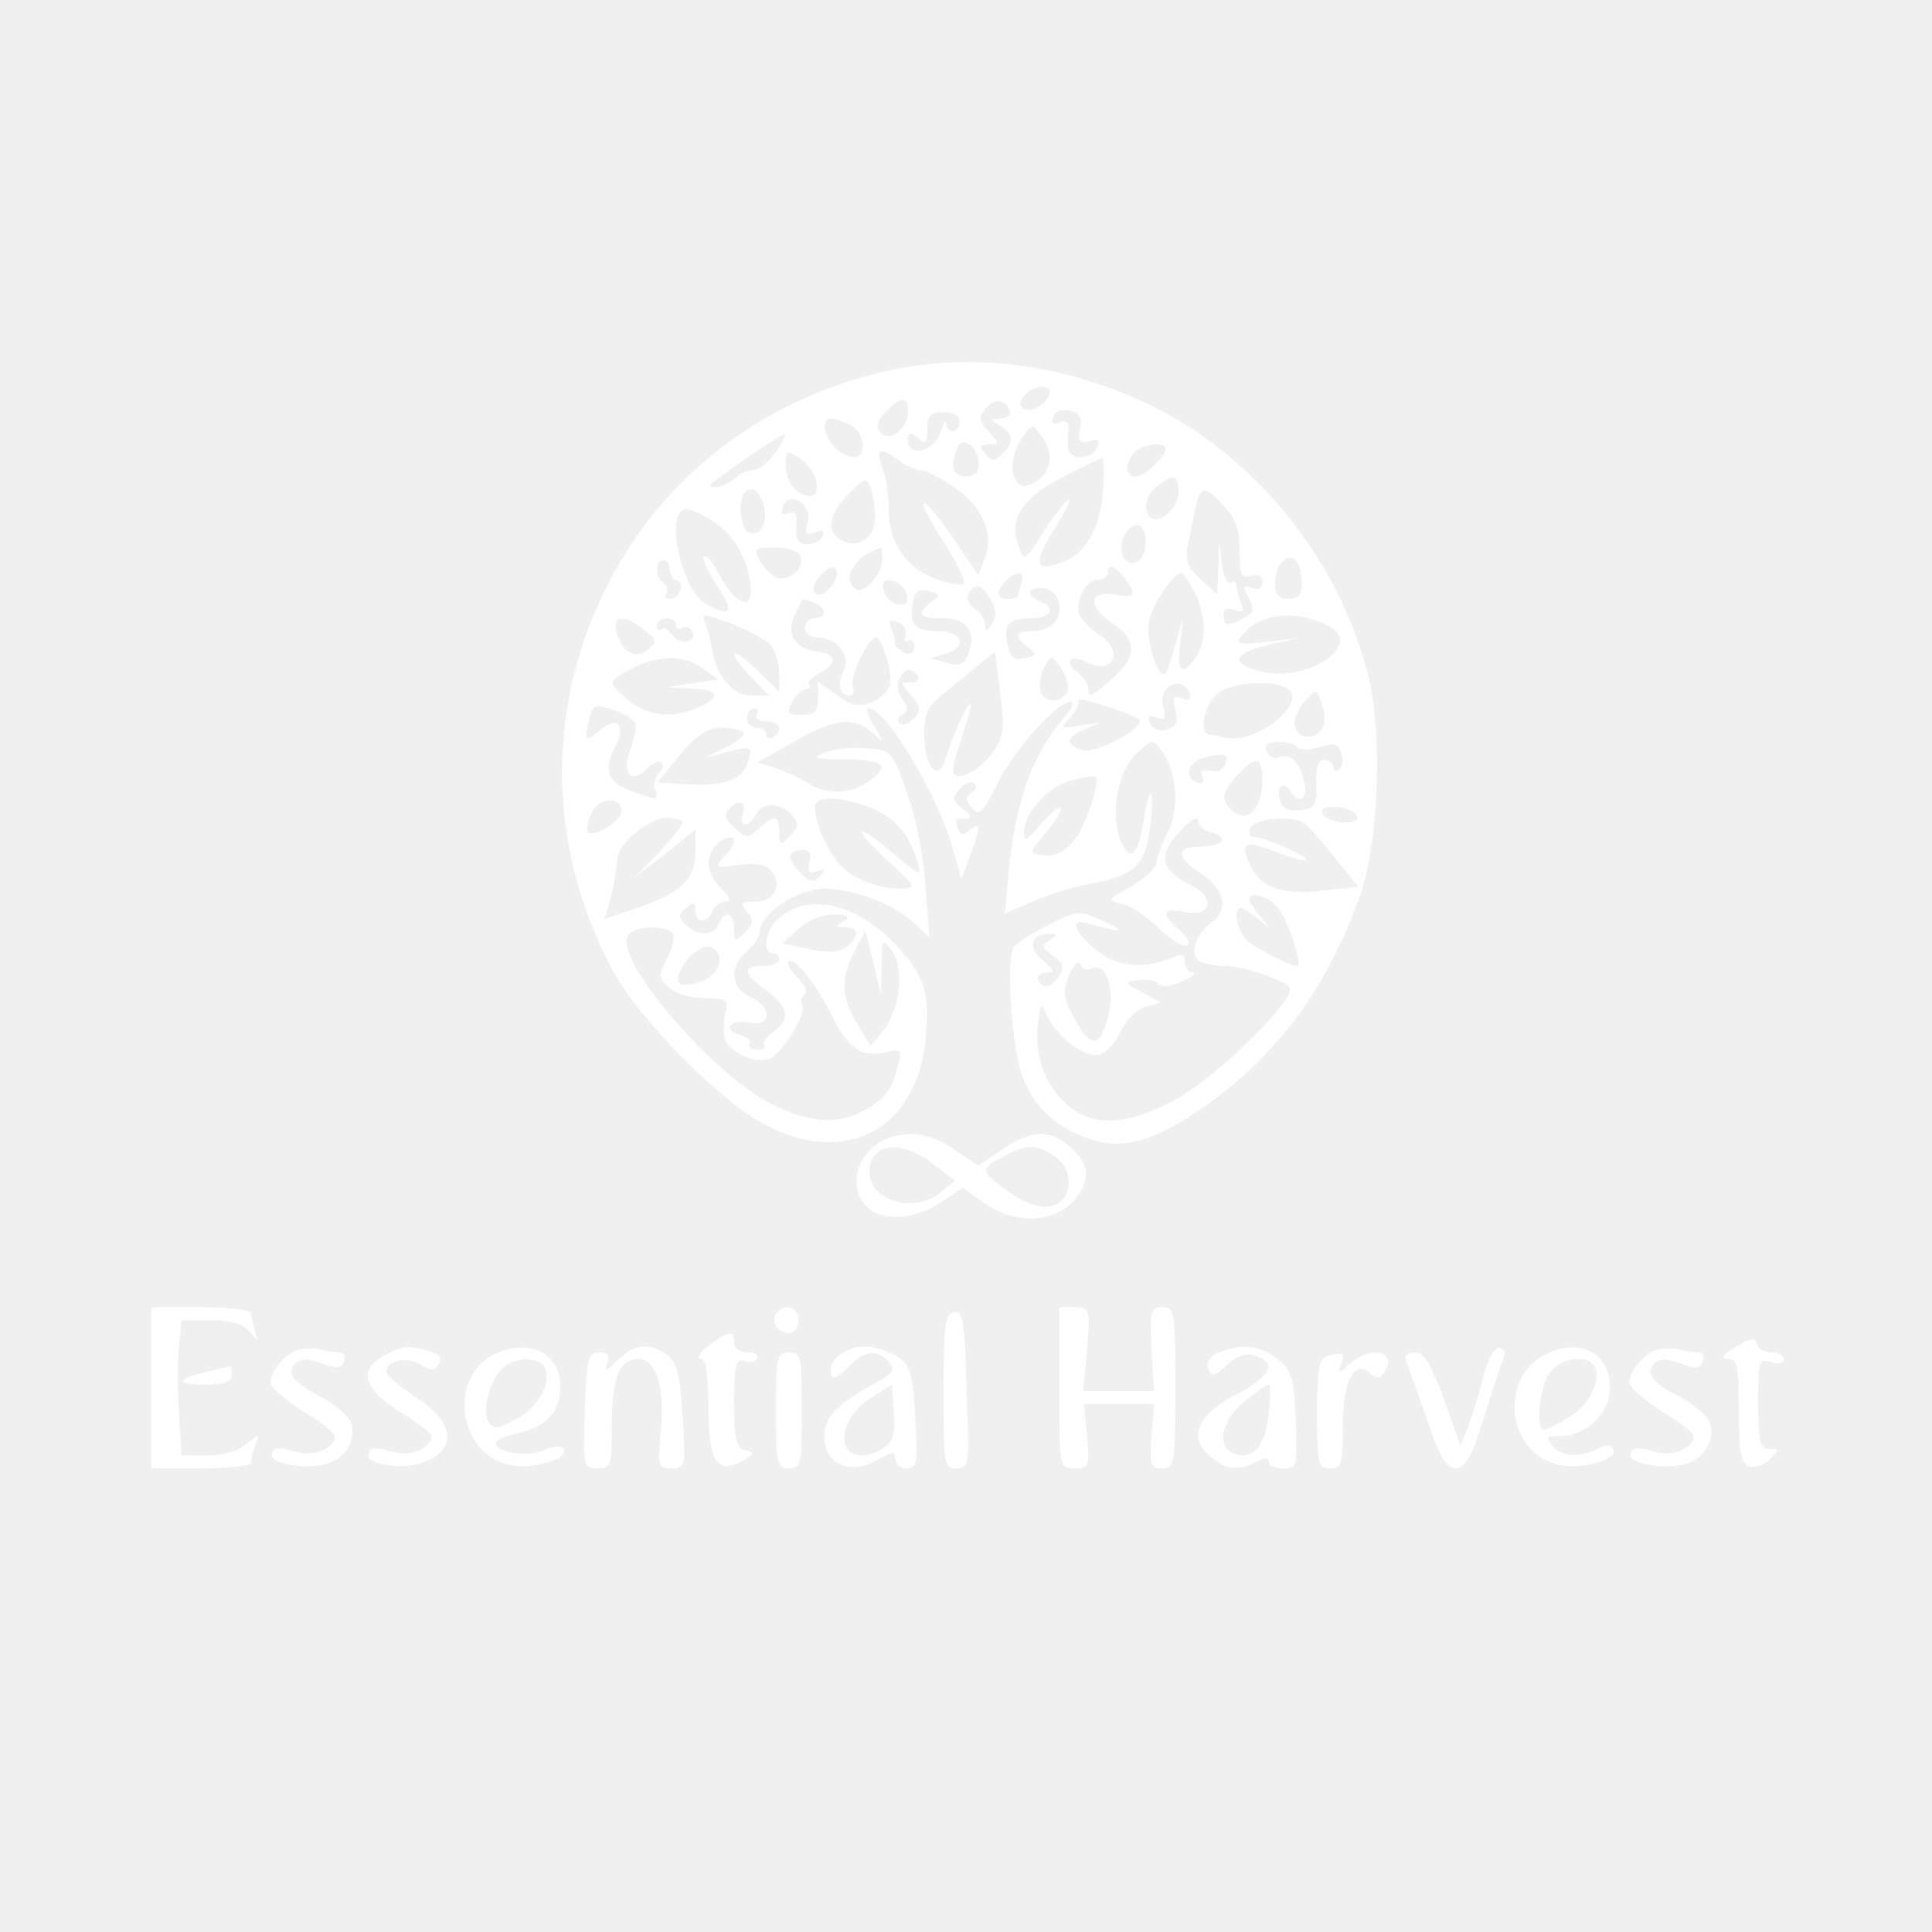
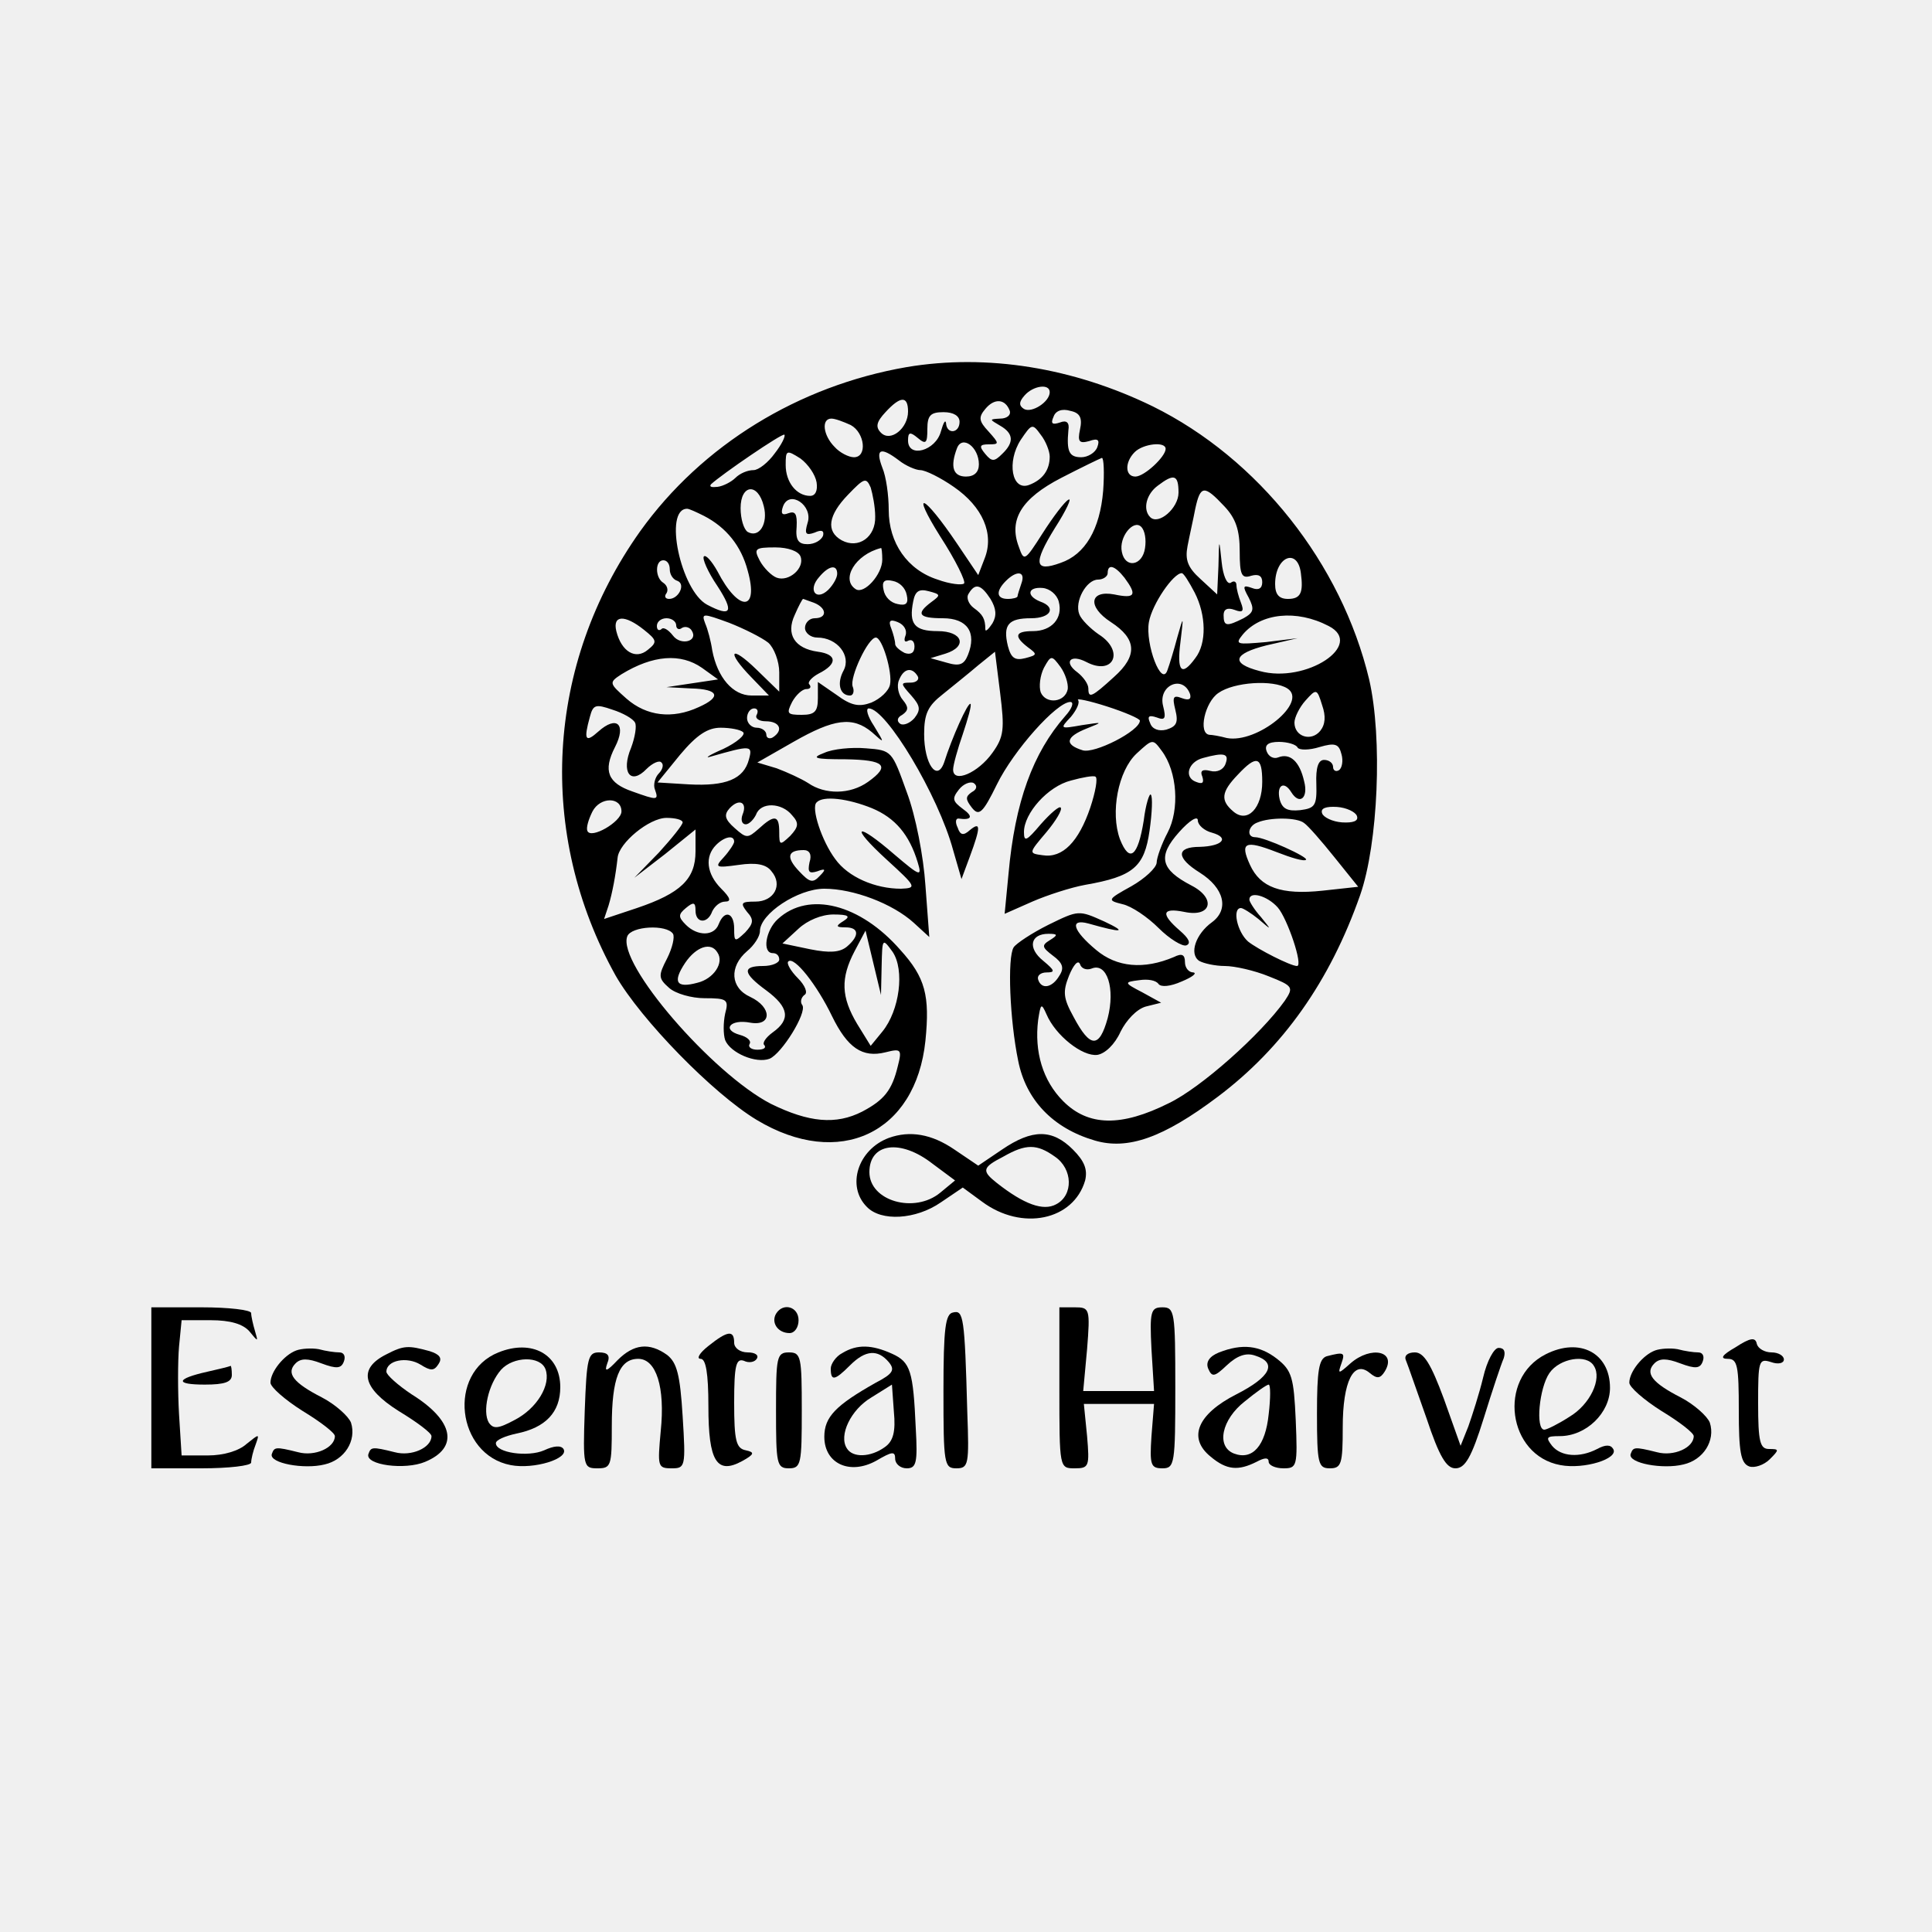
<svg xmlns="http://www.w3.org/2000/svg" version="1.0" width="300pt" height="300pt" viewBox="0 0 300 300" preserveAspectRatio="xMidYMid meet">
-   <g transform="translate(0,300) scale(0.1,-0.1)" fill="white" stroke="none">
+   <g transform="translate(0,300) scale(0.1,-0.1)" fill="black" stroke="none">
    <path d="M1408 2430 c-168 -29 -318 -121 -414 -255 -147 -207 -161 -469 -38 -690 39 -68 151 -183 219 -224 128 -77 247 -21 262 123 7 70 0 98 -39 141 -62 71 -142 92 -190 48 -19 -17 -25 -53 -8 -53 6 0 10 -4 10 -10 0 -5 -11 -10 -25 -10 -33 0 -32 -11 5 -38 35 -26 38 -45 10 -65 -11 -8 -17 -17 -13 -20 3 -4 -1 -7 -11 -7 -9 0 -15 4 -12 9 3 5 -4 11 -15 14 -29 8 -15 25 16 19 34 -6 34 24 0 40 -31 14 -33 47 -5 71 11 9 20 23 20 31 0 27 59 66 100 66 45 0 106 -23 139 -53 l24 -22 -6 80 c-3 45 -15 108 -29 145 -23 64 -23 65 -63 68 -23 2 -52 -1 -65 -7 -21 -8 -16 -10 33 -10 61 -1 70 -10 35 -35 -28 -20 -67 -20 -93 -2 -11 7 -33 17 -49 23 l-30 9 56 32 c63 36 92 40 122 15 20 -18 20 -18 3 10 -10 15 -13 27 -8 27 27 0 108 -135 131 -220 l13 -45 13 35 c17 46 17 55 0 41 -10 -9 -15 -8 -19 4 -4 8 -3 14 1 14 21 -3 24 3 7 15 -16 12 -17 16 -6 30 7 9 18 13 23 10 6 -4 5 -10 -3 -14 -10 -7 -10 -11 0 -24 11 -14 17 -9 39 36 26 53 93 128 114 128 6 0 3 -10 -8 -22 -50 -57 -78 -133 -88 -245 l-6 -62 43 19 c23 10 60 22 82 26 75 13 92 28 100 84 4 28 5 53 2 56 -2 3 -8 -15 -11 -40 -9 -56 -22 -67 -37 -29 -15 41 -3 106 26 133 25 23 25 23 39 4 24 -32 28 -91 9 -127 -9 -17 -17 -39 -17 -47 -1 -8 -18 -24 -39 -36 -38 -21 -38 -22 -14 -28 14 -3 39 -20 56 -37 17 -17 37 -29 43 -27 8 3 4 11 -10 23 -30 26 -28 36 7 29 42 -9 50 21 11 41 -48 25 -53 45 -19 83 16 18 29 26 29 18 0 -7 10 -16 22 -19 28 -8 16 -21 -19 -22 -37 0 -37 -17 0 -40 38 -24 46 -57 19 -77 -25 -18 -36 -49 -20 -60 7 -4 25 -8 40 -8 15 0 46 -7 68 -16 38 -15 39 -17 25 -38 -37 -52 -130 -135 -180 -159 -74 -37 -125 -36 -164 3 -32 32 -45 77 -39 126 4 26 5 27 13 9 14 -33 56 -66 79 -63 12 2 27 16 36 36 9 18 25 35 39 39 l24 6 -29 16 c-29 15 -29 16 -5 19 13 2 26 0 30 -6 4 -5 18 -4 36 4 17 7 24 13 18 14 -7 0 -13 7 -13 16 0 12 -5 14 -17 8 -47 -20 -89 -16 -121 11 -36 30 -42 49 -12 41 53 -15 61 -14 25 3 -40 18 -40 18 -87 -5 -26 -13 -50 -29 -54 -35 -10 -16 -6 -113 7 -176 12 -61 54 -105 119 -124 51 -15 106 4 191 68 101 76 174 179 221 313 28 80 35 244 14 335 -43 180 -172 343 -336 424 -123 60 -257 82 -382 61z m222 -39 c0 -15 -28 -33 -40 -26 -8 5 -8 11 1 21 13 15 39 19 39 5z m-220 -30 c0 -26 -27 -48 -42 -33 -9 9 -7 17 7 32 23 25 35 26 35 1z m158 1 c2 -7 -5 -12 -15 -12 -17 -1 -17 -1 0 -11 21 -12 22 -26 3 -44 -12 -12 -16 -12 -26 0 -10 12 -9 15 5 15 17 0 17 1 0 20 -15 16 -16 22 -5 35 14 17 31 16 38 -3z m109 -29 c-4 -19 -1 -22 14 -18 14 5 17 2 13 -9 -3 -9 -15 -16 -25 -16 -19 0 -23 9 -20 42 2 12 -3 16 -13 12 -12 -4 -15 -2 -10 9 3 9 13 13 26 9 15 -3 19 -11 15 -29z m-187 12 c0 -18 -20 -20 -21 -2 -1 6 -4 1 -8 -13 -8 -30 -51 -42 -51 -14 0 13 3 14 15 4 13 -11 15 -8 15 14 0 21 5 26 25 26 16 0 25 -6 25 -15z m-169 -5 c22 -12 26 -50 5 -50 -8 0 -22 7 -30 16 -18 18 -21 44 -5 44 6 0 19 -5 30 -10z m309 -49 c0 -21 -11 -36 -32 -44 -27 -10 -35 36 -13 70 17 25 18 26 31 8 8 -10 14 -26 14 -34z m-427 5 c-10 -14 -25 -26 -33 -26 -9 0 -21 -5 -28 -12 -6 -6 -19 -13 -28 -14 -9 -1 -13 0 -10 4 16 15 111 80 114 77 2 -2 -4 -15 -15 -29z m317 -17 c0 -12 -7 -19 -20 -19 -20 0 -25 15 -14 44 8 21 34 2 34 -25z m290 24 c0 -12 -33 -43 -47 -43 -16 0 -17 22 -1 38 13 13 48 17 48 5z m-542 -52 c2 -13 -2 -21 -10 -21 -21 0 -38 21 -38 48 0 23 1 24 23 10 12 -9 23 -25 25 -37z m128 34 c10 -8 26 -15 33 -15 8 0 32 -12 52 -26 45 -31 63 -73 48 -111 l-10 -26 -33 49 c-52 77 -73 86 -26 11 24 -37 40 -70 37 -73 -3 -3 -22 -1 -41 6 -47 15 -76 57 -76 108 0 23 -4 52 -10 66 -11 29 -3 33 26 11z m317 -47 c-5 -60 -28 -99 -66 -112 -41 -15 -43 -1 -9 54 18 28 27 48 21 44 -6 -3 -24 -27 -40 -52 -28 -44 -29 -44 -37 -21 -16 42 4 75 66 107 31 16 60 30 63 31 3 0 4 -23 2 -51z m-354 -40 c1 -32 -26 -51 -52 -37 -25 14 -21 39 10 71 25 26 28 27 35 11 3 -10 7 -30 7 -45z m471 37 c0 -24 -31 -51 -44 -38 -12 12 -6 36 12 49 25 19 32 17 32 -11z m-644 -21 c7 -27 -7 -50 -25 -40 -6 4 -11 20 -11 37 0 37 27 40 36 3z m715 0 c18 -19 24 -37 24 -70 0 -37 3 -43 18 -38 11 3 17 0 17 -10 0 -10 -6 -13 -16 -9 -14 5 -15 3 -5 -15 9 -18 8 -23 -8 -32 -26 -13 -31 -13 -31 5 0 9 6 12 17 8 13 -5 15 -2 10 11 -4 10 -7 22 -7 27 0 6 -4 8 -9 4 -6 -3 -12 12 -14 32 -4 38 -4 38 -5 -6 l-2 -44 -26 24 c-20 18 -24 30 -20 51 3 16 9 42 12 58 8 37 14 37 45 4z m-647 -26 c-5 -17 -3 -20 11 -15 11 5 15 3 13 -5 -3 -7 -13 -13 -24 -13 -14 0 -19 6 -17 27 1 20 -2 25 -13 21 -10 -4 -12 0 -8 11 10 26 47 1 38 -26z m-161 11 c35 -18 58 -47 68 -85 18 -64 -14 -65 -47 -1 -9 16 -18 26 -21 23 -3 -3 6 -24 21 -46 26 -40 22 -49 -16 -29 -41 22 -68 149 -31 149 3 0 14 -5 26 -11z m685 -50 c-4 -28 -31 -32 -36 -6 -5 23 18 51 30 39 6 -6 8 -20 6 -33z m-535 -13 c7 -18 -18 -40 -37 -33 -8 3 -20 15 -26 26 -10 19 -8 21 24 21 20 0 36 -6 39 -14z m127 -5 c0 -23 -28 -54 -41 -46 -24 15 -1 54 39 64 1 1 2 -8 2 -18z m650 -21 c4 -30 0 -40 -20 -40 -14 0 -20 7 -20 23 0 43 35 57 40 17z m-980 6 c0 -8 5 -16 12 -18 13 -5 2 -28 -13 -28 -6 0 -8 4 -4 9 3 5 1 12 -5 16 -13 8 -13 35 0 35 6 0 10 -6 10 -14z m260 -7 c0 -6 -6 -17 -14 -25 -19 -18 -32 0 -14 20 15 18 28 20 28 5z m446 -6 c20 -27 17 -33 -16 -26 -38 7 -42 -19 -5 -43 40 -26 42 -52 5 -85 -35 -32 -40 -34 -40 -18 0 7 -8 18 -17 25 -22 16 -11 29 14 16 42 -22 60 17 19 43 -13 9 -27 23 -30 31 -8 20 11 54 29 54 8 0 15 5 15 10 0 15 11 12 26 -7z m-160 -9 c-3 -9 -6 -18 -6 -20 0 -2 -7 -4 -15 -4 -18 0 -19 12 -3 28 17 17 31 15 24 -4z m269 -14 c18 -35 19 -79 1 -102 -21 -29 -29 -21 -23 25 5 42 5 42 -5 7 -5 -19 -12 -42 -15 -50 -9 -29 -35 40 -29 74 5 28 38 76 51 76 3 0 11 -13 20 -30z m-447 -4 c3 -13 -1 -17 -14 -14 -11 2 -20 11 -22 22 -3 13 1 17 14 14 11 -2 20 -11 22 -22z m38 -11 c-24 -18 -20 -25 18 -25 38 0 53 -22 39 -57 -6 -15 -13 -18 -33 -12 l-25 7 23 7 c35 11 27 35 -12 35 -36 0 -45 11 -38 46 3 16 9 20 24 16 19 -5 19 -6 4 -17z m92 5 c9 -15 10 -26 3 -38 -6 -9 -11 -14 -11 -9 0 16 -4 23 -18 33 -8 6 -12 16 -8 22 10 17 19 15 34 -8z m106 -4 c7 -26 -11 -46 -40 -46 -28 0 -30 -8 -8 -25 15 -11 15 -12 -4 -17 -16 -4 -22 0 -27 19 -8 33 1 43 36 43 31 0 40 17 14 26 -22 9 -19 23 4 21 11 -1 22 -10 25 -21z m-380 -2 c20 -8 21 -24 1 -24 -8 0 -15 -7 -15 -15 0 -8 9 -15 19 -15 31 0 53 -28 41 -51 -11 -20 -6 -39 10 -39 5 0 7 7 4 14 -5 14 24 76 36 76 10 0 26 -54 22 -73 -2 -10 -15 -22 -29 -28 -19 -7 -31 -5 -54 12 l-29 20 0 -25 c0 -21 -5 -26 -25 -26 -23 0 -24 2 -15 20 6 11 16 20 22 20 6 0 8 3 5 7 -4 3 3 11 14 17 30 15 29 30 -1 34 -36 5 -50 27 -36 57 6 14 12 25 13 25 1 0 8 -3 17 -6z m-71 -62 c9 -8 17 -29 17 -46 l0 -30 -35 34 c-41 40 -48 29 -8 -12 l27 -28 -27 0 c-29 0 -53 28 -61 70 -2 14 -7 33 -11 42 -6 16 -4 16 37 1 23 -9 51 -23 61 -31z m870 26 c57 -29 -35 -90 -107 -70 -46 12 -41 27 11 40 l48 11 -49 -6 c-46 -4 -49 -4 -36 12 28 33 83 39 133 13z m-1063 -6 c20 -16 21 -19 6 -31 -19 -16 -41 -3 -49 29 -6 25 13 26 43 2z m50 7 c0 -5 4 -8 9 -4 5 3 12 1 15 -4 11 -17 -17 -24 -29 -8 -7 9 -15 14 -18 10 -4 -3 -7 -1 -7 5 0 7 7 12 15 12 8 0 15 -5 15 -11z m356 -16 c-3 -8 -1 -11 4 -8 6 3 10 -1 10 -9 0 -10 -6 -13 -15 -10 -8 4 -15 10 -15 14 0 5 -3 16 -6 24 -5 12 -2 15 10 10 10 -4 15 -13 12 -21z m135 -182 c-22 -31 -61 -48 -61 -26 0 7 7 32 15 55 8 24 14 45 12 47 -4 3 -29 -53 -41 -91 -11 -31 -31 -2 -31 44 0 32 6 44 29 62 16 13 41 33 55 45 l26 21 8 -64 c7 -56 6 -68 -12 -93z m-451 132 l25 -18 -40 -6 -40 -6 38 -2 c43 -1 48 -13 12 -29 -41 -19 -81 -14 -112 13 -27 24 -28 25 -8 38 49 30 92 33 125 10z m568 -33 c-4 -21 -34 -24 -42 -5 -3 9 -1 26 5 38 11 20 12 20 26 1 7 -10 12 -25 11 -34z m-233 20 c3 -5 -2 -10 -11 -10 -16 0 -16 -1 1 -20 14 -16 15 -22 5 -35 -7 -8 -17 -12 -22 -9 -6 4 -5 10 3 14 10 7 10 12 1 23 -7 8 -10 22 -6 31 7 18 20 21 29 6z m423 -28 c2 -8 -2 -10 -13 -6 -13 5 -15 2 -10 -18 5 -20 2 -26 -14 -31 -12 -3 -22 1 -25 10 -5 11 -2 13 10 9 13 -5 15 -2 10 18 -8 32 31 49 42 18z m151 9 c33 -21 -47 -86 -94 -77 -11 3 -23 5 -27 5 -18 2 -7 51 14 65 24 17 85 21 107 7z m51 -66 c-14 -17 -40 -9 -40 13 0 8 8 24 17 34 17 19 18 19 26 -7 6 -17 5 -30 -3 -40z m-280 16 c0 -16 -71 -52 -89 -46 -29 9 -26 21 7 34 25 10 25 10 -8 5 -34 -6 -35 -6 -17 13 9 11 14 22 11 26 -3 3 17 -1 45 -10 28 -9 51 -19 51 -22z m-784 -3 c3 -5 0 -23 -6 -39 -16 -38 -1 -59 24 -33 9 9 20 14 23 10 4 -3 2 -11 -4 -17 -6 -6 -9 -18 -6 -25 6 -17 4 -17 -35 -3 -38 13 -46 32 -27 69 18 35 3 50 -26 24 -20 -18 -23 -13 -13 23 5 19 9 20 35 11 16 -5 32 -14 35 -20z m189 12 c-3 -5 3 -10 14 -10 22 0 28 -14 11 -25 -5 -3 -10 -1 -10 4 0 6 -7 11 -15 11 -8 0 -15 7 -15 15 0 8 5 15 11 15 5 0 7 -4 4 -10z m-21 -27 c4 -4 -10 -16 -31 -26 -21 -9 -30 -15 -20 -12 63 18 66 18 60 -4 -8 -31 -36 -42 -93 -39 l-49 3 35 43 c26 31 43 42 63 42 15 0 31 -3 35 -7z m861 -24 c3 -4 18 -4 34 1 24 7 30 5 34 -11 3 -10 1 -22 -4 -25 -5 -3 -9 0 -9 5 0 6 -6 11 -14 11 -9 0 -13 -12 -12 -37 1 -34 -2 -38 -25 -41 -20 -2 -28 2 -32 17 -5 22 7 29 18 11 13 -21 27 -9 20 17 -7 31 -22 44 -40 37 -7 -3 -15 1 -18 9 -4 10 2 15 19 15 13 0 27 -4 29 -9z m-112 -25 c-3 -9 -13 -14 -24 -11 -12 3 -16 0 -12 -9 3 -10 0 -12 -10 -8 -19 7 -12 31 11 37 33 9 41 7 35 -9z m57 -28 c0 -41 -23 -65 -45 -46 -20 17 -19 30 7 57 29 31 38 29 38 -11z m-267 -40 c-18 -53 -43 -79 -74 -74 -22 3 -22 3 6 36 15 18 25 35 22 38 -2 3 -16 -9 -31 -26 -22 -26 -26 -28 -26 -12 0 29 37 71 73 80 18 5 35 8 38 6 4 -2 0 -24 -8 -48z m-728 -6 c0 -16 -48 -44 -53 -30 -2 5 2 18 8 30 12 23 45 23 45 0z m188 -5 c-3 -8 -1 -15 5 -15 5 0 12 7 16 15 7 20 40 19 56 -1 11 -12 10 -18 -3 -32 -16 -15 -17 -15 -17 6 0 26 -7 28 -32 5 -17 -15 -19 -15 -37 1 -16 14 -17 21 -8 31 15 16 28 9 20 -10z m201 10 c36 -15 58 -41 71 -84 7 -23 4 -22 -36 12 -60 52 -71 46 -12 -8 46 -42 47 -44 22 -45 -40 0 -82 18 -102 46 -21 28 -38 80 -29 88 10 11 49 6 86 -9z m753 -12 c3 -8 -6 -11 -23 -10 -15 1 -29 8 -31 14 -3 8 6 11 23 10 15 -1 29 -8 31 -14z m-1047 -10 c0 -4 -17 -25 -37 -47 l-38 -39 48 37 47 38 0 -34 c0 -43 -23 -65 -91 -88 l-51 -17 7 21 c6 20 11 47 14 74 2 23 49 62 76 62 14 0 25 -3 25 -7z m965 -1 c6 -4 27 -28 47 -53 l37 -46 -55 -6 c-65 -7 -97 5 -113 40 -16 35 -8 39 41 20 23 -9 43 -15 46 -12 4 4 -64 35 -79 35 -14 0 -11 18 4 23 19 8 61 8 72 -1z m-885 -29 c0 -3 -7 -14 -16 -24 -15 -16 -13 -17 23 -12 27 4 43 1 51 -10 18 -21 4 -47 -25 -47 -22 0 -24 -2 -13 -16 11 -12 10 -18 -3 -32 -16 -15 -17 -15 -17 6 0 25 -15 30 -24 7 -7 -19 -33 -19 -51 -1 -12 12 -12 16 0 26 12 10 15 9 15 -4 0 -20 19 -21 26 -1 4 8 12 15 20 15 10 0 8 6 -6 20 -23 23 -26 50 -8 68 13 13 28 16 28 5z m117 -32 c-3 -15 -1 -18 12 -14 13 5 14 3 4 -7 -11 -12 -16 -10 -32 7 -21 22 -18 33 7 33 9 0 13 -7 9 -19z m727 -70 c15 -17 40 -91 30 -91 -10 0 -61 26 -76 38 -17 15 -25 52 -11 52 3 0 16 -8 27 -17 21 -18 21 -18 4 3 -10 11 -18 24 -18 27 0 14 28 6 44 -12z m-674 -21 c-13 -8 -12 -10 3 -10 21 0 22 -13 2 -30 -11 -9 -27 -10 -57 -4 l-43 9 25 23 c14 13 36 22 54 22 24 0 27 -3 16 -10z m-265 -20 c3 -5 -1 -22 -9 -38 -14 -27 -14 -31 3 -46 10 -9 35 -16 55 -16 35 0 38 -2 32 -24 -3 -14 -3 -32 0 -41 8 -20 48 -37 69 -29 19 8 58 71 51 83 -4 5 -2 12 3 16 6 3 1 15 -10 26 -11 11 -18 23 -15 26 9 9 45 -37 68 -85 24 -49 47 -65 83 -56 24 6 26 5 19 -22 -9 -37 -21 -52 -55 -70 -41 -21 -83 -17 -142 12 -91 47 -239 218 -223 260 6 16 61 19 71 4z m324 -50 c1 43 1 44 17 22 19 -28 11 -91 -16 -124 l-18 -22 -21 34 c-25 42 -26 71 -4 113 l17 32 12 -50 12 -50 1 45z m261 40 c-13 -8 -12 -11 5 -24 15 -11 18 -19 10 -31 -11 -19 -28 -22 -33 -6 -2 6 4 11 13 11 14 0 13 3 -5 18 -25 20 -20 42 8 42 15 0 15 -2 2 -10z m-516 -19 c11 -16 -6 -41 -31 -47 -33 -9 -39 1 -19 31 17 25 40 33 50 16z m581 -25 c24 10 37 -31 25 -77 -13 -47 -27 -47 -53 2 -16 29 -17 39 -7 64 7 17 14 25 17 18 2 -7 10 -10 18 -7z" />
    <path d="M1380 1233 c-48 -18 -66 -75 -34 -107 22 -23 76 -20 115 7 l34 23 30 -22 c62 -46 142 -29 160 33 4 17 -1 30 -19 48 -32 32 -63 32 -110 0 l-37 -25 -37 25 c-35 24 -69 30 -102 18z m68 -40 l35 -26 -23 -19 c-40 -33 -110 -13 -110 32 0 45 48 52 98 13z m190 11 c28 -19 29 -60 2 -74 -20 -11 -50 0 -92 33 -24 19 -23 24 10 41 35 20 52 20 80 0z" />
    <path d="M235 845 l0 -125 78 0 c42 0 77 4 77 9 0 5 3 18 7 28 6 17 6 17 -14 1 -12 -11 -36 -18 -60 -18 l-41 0 -4 64 c-2 35 -2 82 0 105 l4 41 45 0 c31 0 50 -6 60 -17 14 -17 14 -17 9 0 -3 10 -6 23 -6 28 0 5 -35 9 -77 9 l-78 0 0 -125z" />
    <path d="M1205 960 c-8 -14 3 -30 21 -30 8 0 14 9 14 20 0 21 -24 28 -35 10z" />
    <path d="M1480 962 c-12 -2 -15 -24 -15 -122 0 -113 1 -120 20 -120 19 0 20 6 17 87 -4 149 -6 159 -22 155z" />
    <path d="M1645 845 c0 -125 0 -125 24 -125 22 0 23 3 19 50 l-5 50 54 0 55 0 -4 -50 c-3 -45 -1 -50 17 -50 19 0 20 7 20 125 0 118 -1 125 -20 125 -18 0 -20 -6 -17 -65 l4 -65 -55 0 -55 0 6 65 c5 63 4 65 -19 65 l-24 0 0 -125z" />
    <path d="M1100 910 c-14 -11 -19 -20 -12 -20 8 0 12 -22 12 -74 0 -85 13 -106 52 -85 20 11 20 14 6 17 -15 3 -18 15 -18 74 0 58 3 69 15 65 8 -4 17 -2 20 3 4 6 -3 10 -14 10 -12 0 -21 7 -21 15 0 20 -10 19 -40 -5z" />
    <path d="M2695 908 c-21 -12 -25 -18 -12 -18 15 0 17 -11 17 -80 0 -64 3 -82 16 -87 8 -3 23 2 32 11 15 15 15 16 -1 16 -14 0 -17 11 -17 71 0 66 1 70 20 64 11 -4 20 -2 20 4 0 6 -9 11 -19 11 -11 0 -21 6 -23 13 -2 11 -10 10 -33 -5z" />
    <path d="M460 903 c-19 -7 -40 -33 -40 -50 0 -7 23 -27 50 -44 28 -17 50 -34 50 -39 0 -18 -31 -32 -57 -25 -36 9 -37 8 -41 -3 -4 -14 50 -24 82 -16 31 7 50 37 41 65 -4 10 -24 28 -45 39 -45 23 -56 38 -41 53 8 8 19 8 40 0 24 -9 31 -8 35 3 3 8 0 14 -7 14 -7 0 -21 2 -32 5 -11 2 -27 1 -35 -2z" />
    <path d="M600 897 c-44 -22 -38 -52 19 -88 28 -17 51 -34 51 -39 0 -18 -31 -32 -57 -25 -36 9 -37 8 -41 -3 -5 -17 57 -25 88 -12 53 22 45 64 -21 105 -21 14 -39 30 -39 35 0 18 32 24 53 11 16 -10 21 -10 28 1 6 9 2 15 -14 20 -33 9 -40 9 -67 -5z" />
    <path d="M774 900 c-80 -32 -65 -159 19 -175 36 -7 91 10 82 25 -4 6 -15 5 -30 -2 -25 -11 -75 -4 -75 11 0 5 14 11 32 15 45 9 68 33 68 72 0 51 -44 75 -96 54z m73 -26 c9 -24 -13 -61 -48 -79 -26 -14 -33 -14 -40 -4 -10 17 -1 59 19 82 19 21 61 22 69 1z" />
    <path d="M959 888 c-17 -18 -21 -19 -16 -5 5 12 1 17 -13 17 -17 0 -19 -9 -22 -90 -3 -88 -2 -90 20 -90 21 0 22 4 22 66 0 74 12 104 41 104 28 0 42 -44 35 -112 -5 -55 -5 -58 17 -58 21 0 22 2 17 81 -4 65 -9 83 -24 95 -28 20 -52 17 -77 -8z" />
    <path d="M1308 899 c-10 -5 -18 -17 -18 -24 0 -20 6 -19 30 5 24 24 43 25 60 5 10 -12 7 -18 -20 -32 -62 -35 -80 -53 -80 -84 0 -42 40 -60 81 -37 24 14 29 15 29 3 0 -8 8 -15 18 -15 15 0 17 9 14 62 -4 89 -8 103 -37 116 -31 14 -54 15 -77 1z m66 -146 c-22 -16 -50 -17 -59 -2 -13 20 6 60 38 79 l32 20 3 -42 c3 -31 -1 -46 -14 -55z" />
    <path d="M1893 900 c-15 -6 -21 -15 -17 -25 6 -14 10 -13 29 5 16 15 30 20 44 15 35 -11 24 -33 -29 -60 -61 -31 -76 -68 -40 -97 25 -21 43 -22 71 -8 13 7 19 7 19 0 0 -5 10 -10 23 -10 21 0 22 3 19 75 -3 66 -6 77 -29 95 -27 21 -54 24 -90 10z m77 -96 c-5 -49 -25 -72 -54 -61 -28 11 -19 53 17 81 17 14 34 26 37 26 3 0 3 -21 0 -46z" />
    <path d="M2303 861 c-6 -25 -17 -59 -23 -76 l-12 -30 -26 73 c-20 54 -31 72 -45 72 -11 0 -17 -5 -14 -12 3 -7 17 -48 32 -90 20 -60 31 -78 45 -78 15 0 25 17 44 78 13 42 27 84 31 93 3 10 1 16 -8 16 -7 0 -18 -20 -24 -46z" />
    <path d="M2400 897 c-75 -38 -59 -157 23 -172 37 -7 91 10 82 25 -4 7 -12 7 -25 0 -27 -14 -56 -12 -70 5 -10 13 -9 15 12 15 41 0 78 36 78 75 0 54 -47 79 -100 52z m75 -18 c13 -20 -6 -60 -38 -79 -17 -11 -35 -20 -39 -20 -14 0 -8 65 8 88 16 23 58 30 69 11z" />
    <path d="M2570 903 c-19 -7 -40 -33 -40 -50 0 -7 23 -27 50 -44 28 -17 50 -34 50 -39 0 -18 -31 -32 -57 -25 -36 9 -37 8 -41 -3 -4 -14 50 -24 82 -16 31 7 50 37 41 65 -4 10 -24 28 -45 39 -45 23 -56 38 -41 53 8 8 19 8 40 0 24 -9 31 -8 35 3 3 8 0 14 -7 14 -7 0 -21 2 -32 5 -11 2 -27 1 -35 -2z" />
    <path d="M1205 810 c0 -83 1 -90 20 -90 19 0 20 7 20 90 0 83 -1 90 -20 90 -19 0 -20 -7 -20 -90z" />
    <path d="M2060 894 c-12 -4 -15 -22 -15 -89 0 -78 2 -85 20 -85 18 0 20 7 20 64 0 71 17 105 42 84 11 -9 16 -9 23 2 20 32 -21 41 -53 13 -19 -17 -20 -17 -14 0 6 17 4 18 -23 11z" />
    <path d="M322 870 c-49 -11 -51 -20 -4 -20 31 0 42 4 42 15 0 8 -1 15 -2 14 -2 -1 -18 -5 -36 -9z" />
  </g>
</svg>
